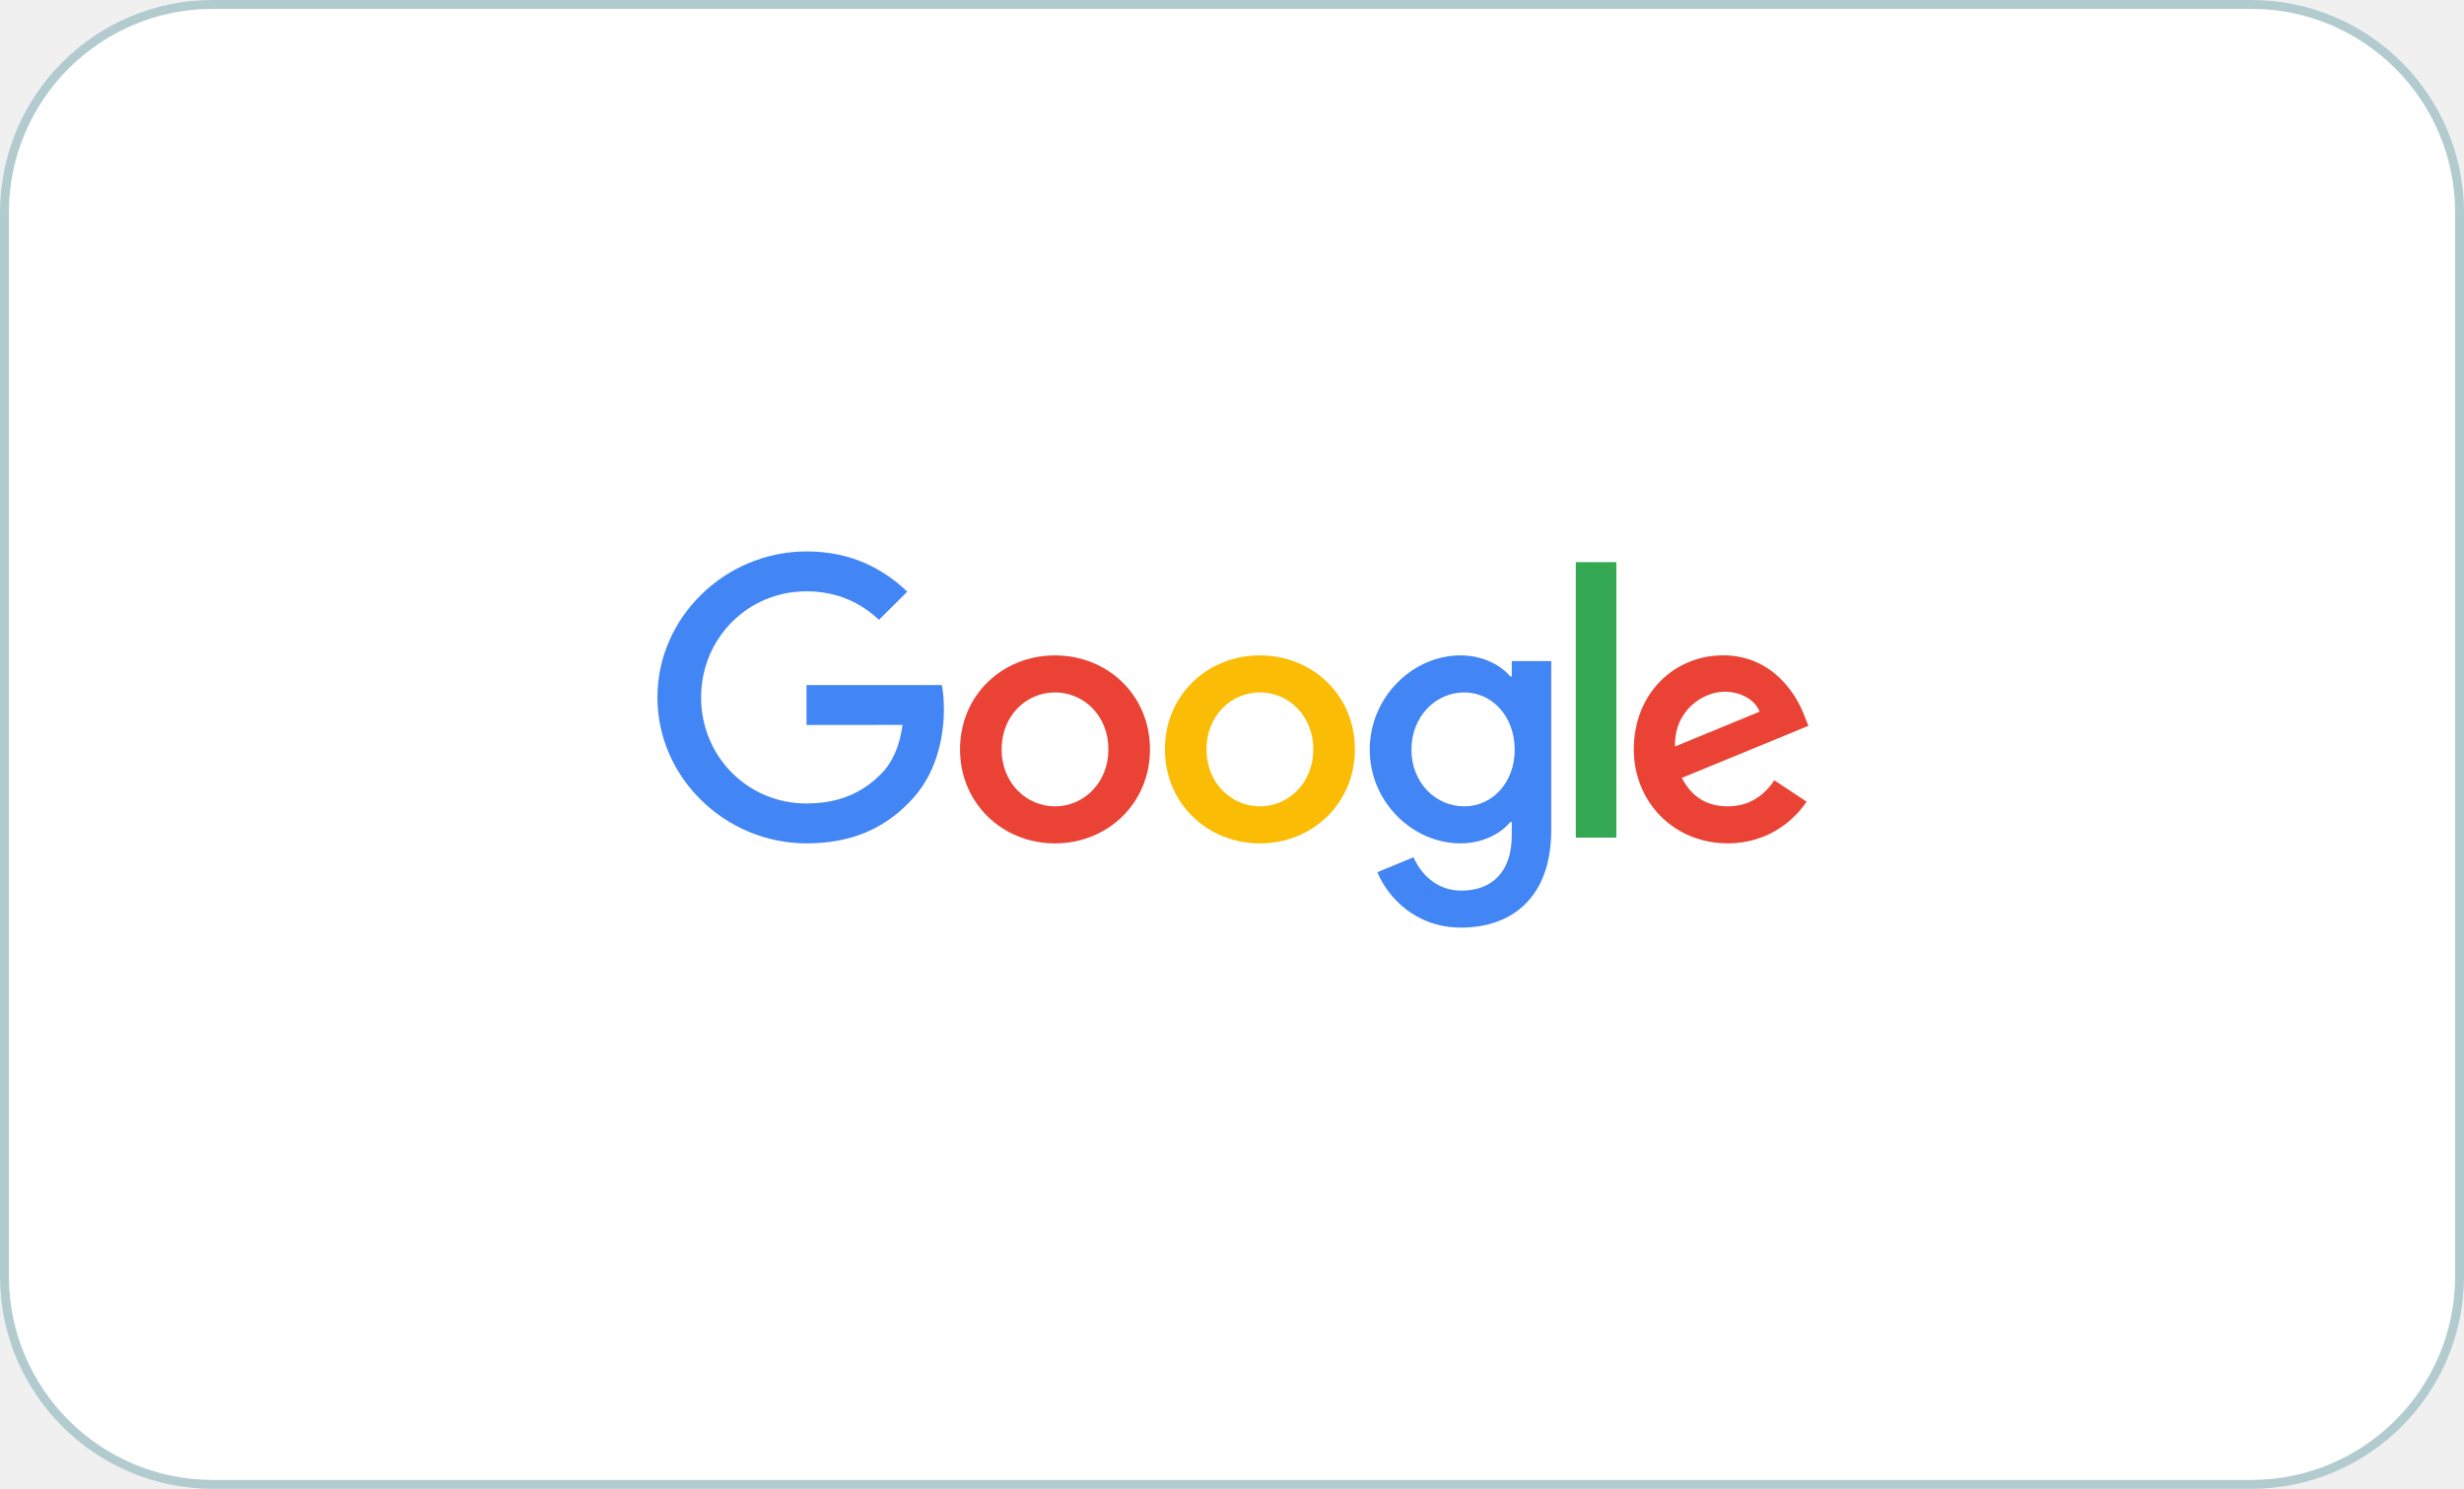
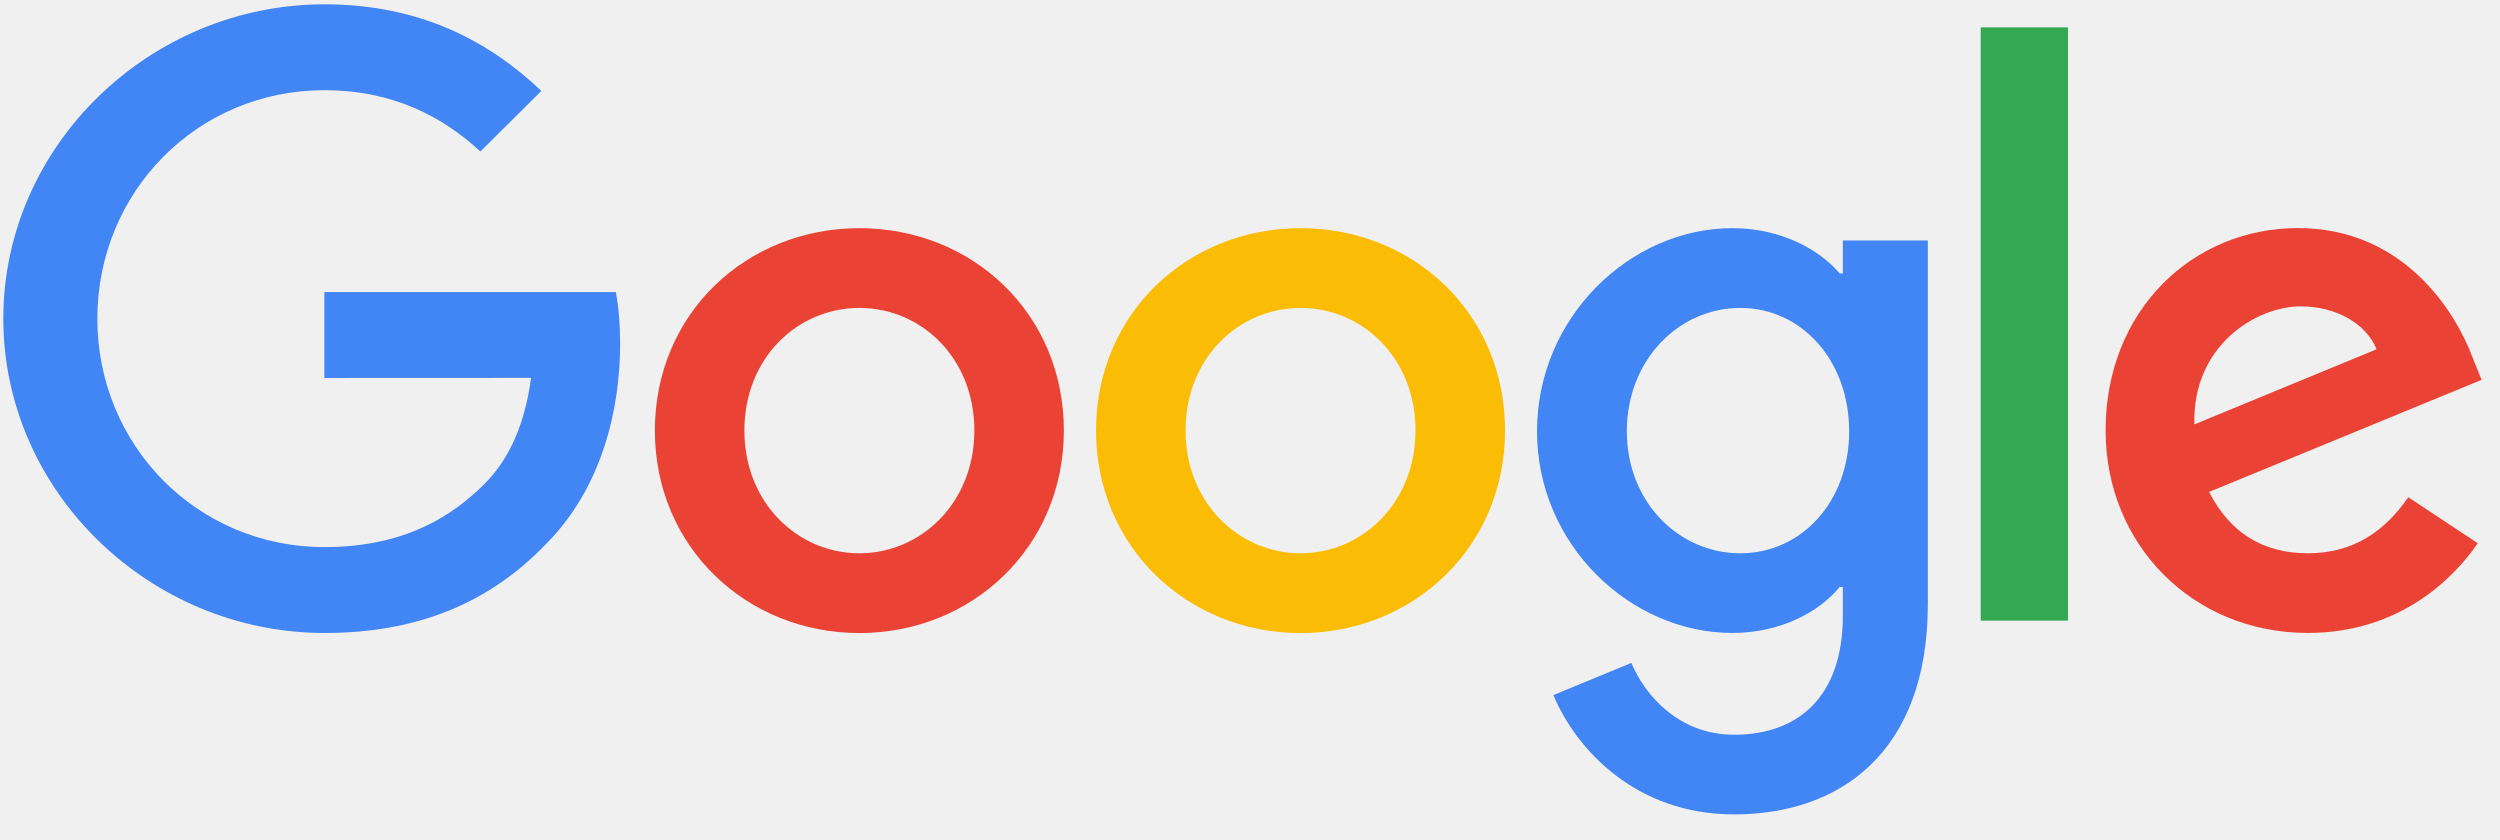
- <svg xmlns="http://www.w3.org/2000/svg" width="278" height="168" viewBox="0 0 278 168" fill="none">
-   <rect x="0.5" y="0.5" width="277" height="167" rx="23.5" fill="white" stroke="#B1CBCF" />
-   <path d="M129.747 84.564C129.747 90.671 124.935 95.172 119.031 95.172C113.126 95.172 108.315 90.671 108.315 84.564C108.315 78.413 113.126 73.956 119.031 73.956C124.935 73.956 129.747 78.413 129.747 84.564ZM125.056 84.564C125.056 80.747 122.267 78.136 119.031 78.136C115.794 78.136 113.006 80.747 113.006 84.564C113.006 88.342 115.794 90.992 119.031 90.992C122.267 90.992 125.056 88.337 125.056 84.564Z" fill="#EA4335" />
-   <path d="M152.864 84.564C152.864 90.671 148.053 95.172 142.148 95.172C136.244 95.172 131.432 90.671 131.432 84.564C131.432 78.418 136.244 73.956 142.148 73.956C148.053 73.956 152.864 78.413 152.864 84.564ZM148.173 84.564C148.173 80.747 145.385 78.136 142.148 78.136C138.912 78.136 136.123 80.747 136.123 84.564C136.123 88.342 138.912 90.992 142.148 90.992C145.385 90.992 148.173 88.337 148.173 84.564Z" fill="#FBBC05" />
-   <path d="M175.019 74.597V93.641C175.019 101.475 170.366 104.675 164.866 104.675C159.689 104.675 156.573 101.236 155.398 98.424L159.482 96.736C160.209 98.462 161.991 100.5 164.862 100.5C168.382 100.5 170.564 98.343 170.564 94.282V92.757H170.4C169.35 94.043 167.327 95.167 164.775 95.167C159.434 95.167 154.54 90.547 154.54 84.602C154.54 78.614 159.434 73.956 164.775 73.956C167.323 73.956 169.345 75.08 170.4 76.328H170.564V74.602H175.019V74.597ZM170.896 84.602C170.896 80.867 168.387 78.136 165.194 78.136C161.957 78.136 159.246 80.867 159.246 84.602C159.246 88.299 161.957 90.992 165.194 90.992C168.387 90.992 170.896 88.299 170.896 84.602Z" fill="#4285F4" />
-   <path d="M182.364 63.434V94.521H177.789V63.434H182.364Z" fill="#34A853" />
-   <path d="M200.193 88.055L203.834 90.465C202.659 92.192 199.827 95.166 194.934 95.166C188.865 95.166 184.333 90.508 184.333 84.558C184.333 78.25 188.904 73.951 194.409 73.951C199.952 73.951 202.664 78.332 203.55 80.699L204.036 81.904L189.756 87.777C190.85 89.906 192.55 90.991 194.934 90.991C197.323 90.991 198.979 89.824 200.193 88.055ZM188.986 84.238L198.531 80.302C198.006 78.977 196.427 78.054 194.568 78.054C192.184 78.054 188.865 80.144 188.986 84.238Z" fill="#EA4335" />
-   <path d="M90.997 81.806V77.305H106.269C106.418 78.09 106.495 79.017 106.495 80.022C106.495 83.398 105.566 87.573 102.57 90.548C99.656 93.561 95.933 95.168 91.001 95.168C81.86 95.168 74.174 87.774 74.174 78.697C74.174 69.62 81.86 62.226 91.001 62.226C96.058 62.226 99.661 64.196 102.368 66.764L99.17 69.94C97.229 68.132 94.599 66.726 90.997 66.726C84.321 66.726 79.101 72.068 79.101 78.697C79.101 85.326 84.321 90.668 90.997 90.668C95.326 90.668 97.792 88.941 99.372 87.373C100.653 86.1 101.496 84.283 101.828 81.801L90.997 81.806Z" fill="#4285F4" />
+ <svg xmlns="http://www.w3.org/2000/svg" width="131" height="44" viewBox="0 0 131 44" fill="none">
+   <path d="M55.747 22.564C55.747 28.671 50.935 33.172 45.031 33.172C39.126 33.172 34.315 28.671 34.315 22.564C34.315 16.413 39.126 11.956 45.031 11.956C50.935 11.956 55.747 16.413 55.747 22.564ZM51.056 22.564C51.056 18.747 48.267 16.136 45.031 16.136C41.794 16.136 39.006 18.747 39.006 22.564C39.006 26.342 41.794 28.992 45.031 28.992C48.267 28.992 51.056 26.337 51.056 22.564Z" fill="#EA4335" />
+   <path d="M78.864 22.564C78.864 28.671 74.053 33.172 68.148 33.172C62.244 33.172 57.432 28.671 57.432 22.564C57.432 16.418 62.244 11.956 68.148 11.956C74.053 11.956 78.864 16.413 78.864 22.564ZM74.173 22.564C74.173 18.747 71.385 16.136 68.148 16.136C64.912 16.136 62.123 18.747 62.123 22.564C62.123 26.342 64.912 28.992 68.148 28.992C71.385 28.992 74.173 26.337 74.173 22.564Z" fill="#FBBC05" />
+   <path d="M101.019 12.597V31.641C101.019 39.475 96.366 42.675 90.866 42.675C85.689 42.675 82.573 39.236 81.398 36.424L85.482 34.736C86.209 36.462 87.991 38.499 90.862 38.499C94.382 38.499 96.564 36.343 96.564 32.282V30.756H96.4C95.35 32.043 93.327 33.167 90.775 33.167C85.434 33.167 80.54 28.547 80.54 22.602C80.54 16.614 85.434 11.956 90.775 11.956C93.323 11.956 95.345 13.08 96.4 14.328H96.564V12.602H101.019V12.597ZM96.896 22.602C96.896 18.867 94.387 16.136 91.194 16.136C87.957 16.136 85.246 18.867 85.246 22.602C85.246 26.299 87.957 28.992 91.194 28.992C94.387 28.992 96.896 26.299 96.896 22.602Z" fill="#4285F4" />
+   <path d="M108.364 1.434V32.521H103.789V1.434H108.364Z" fill="#34A853" />
+   <path d="M126.193 26.055L129.834 28.465C128.659 30.192 125.827 33.166 120.934 33.166C114.865 33.166 110.333 28.508 110.333 22.558C110.333 16.25 114.904 11.951 120.409 11.951C125.952 11.951 128.664 16.332 129.55 18.699L130.036 19.904L115.756 25.777C116.85 27.905 118.55 28.991 120.934 28.991C123.323 28.991 124.979 27.824 126.193 26.055ZM114.986 22.238L124.531 18.302C124.006 16.977 122.427 16.054 120.568 16.054C118.184 16.054 114.865 18.144 114.986 22.238Z" fill="#EA4335" />
+   <path d="M16.997 19.806V15.305H32.269C32.418 16.09 32.495 17.017 32.495 18.022C32.495 21.398 31.566 25.573 28.57 28.548C25.656 31.561 21.933 33.168 17.001 33.168C7.86 33.168 0.174 25.774 0.174 16.697C0.174 7.62 7.86 0.226 17.001 0.226C22.058 0.226 25.661 2.196 28.368 4.764L25.17 7.94C23.229 6.132 20.599 4.726 16.997 4.726C10.321 4.726 5.101 10.068 5.101 16.697C5.101 23.326 10.321 28.668 16.997 28.668C21.326 28.668 23.792 26.941 25.372 25.372C26.653 24.1 27.496 22.283 27.828 19.801L16.997 19.806Z" fill="#4285F4" />
</svg>
